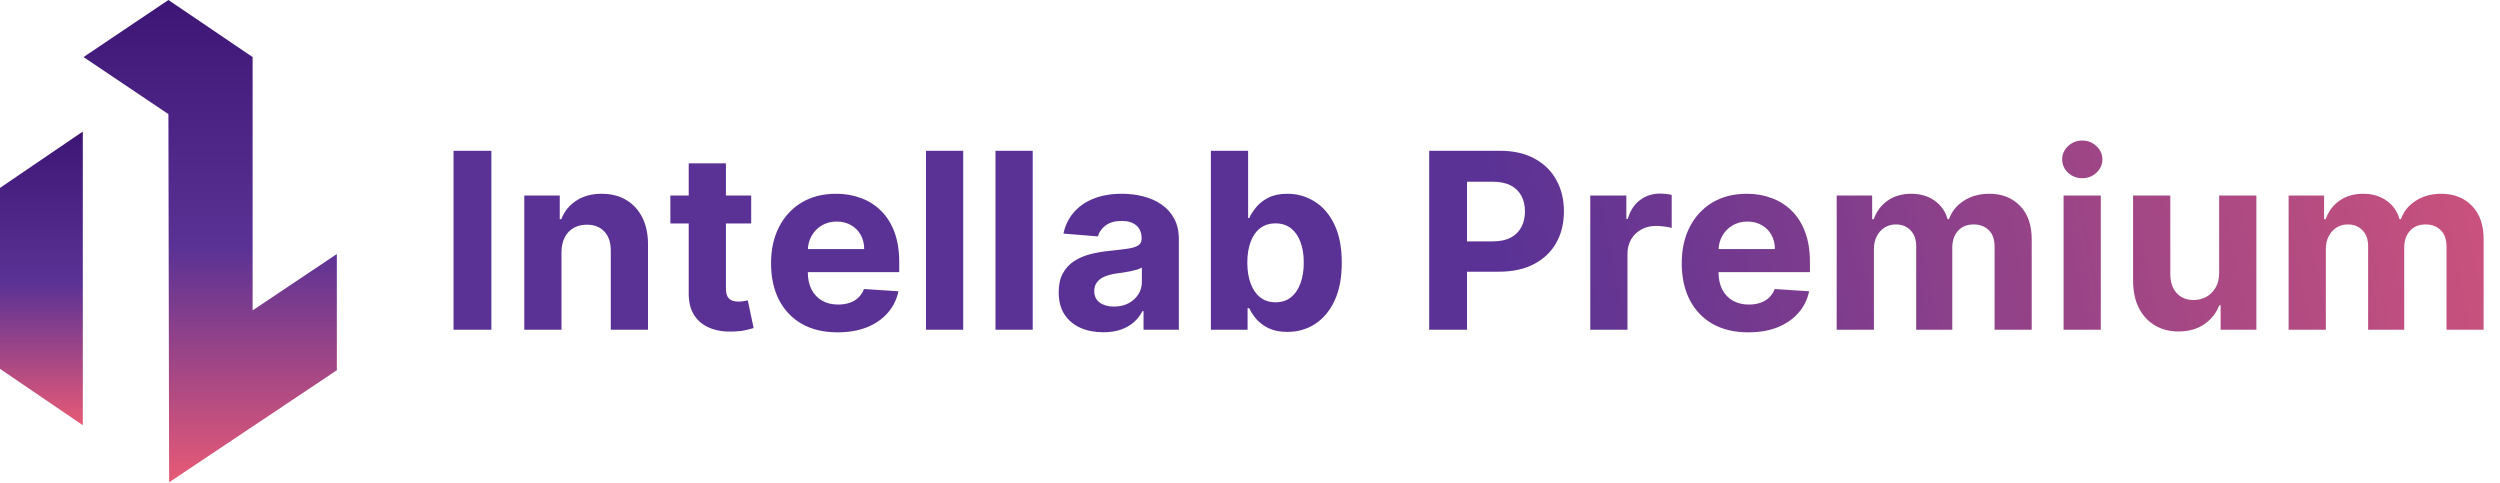
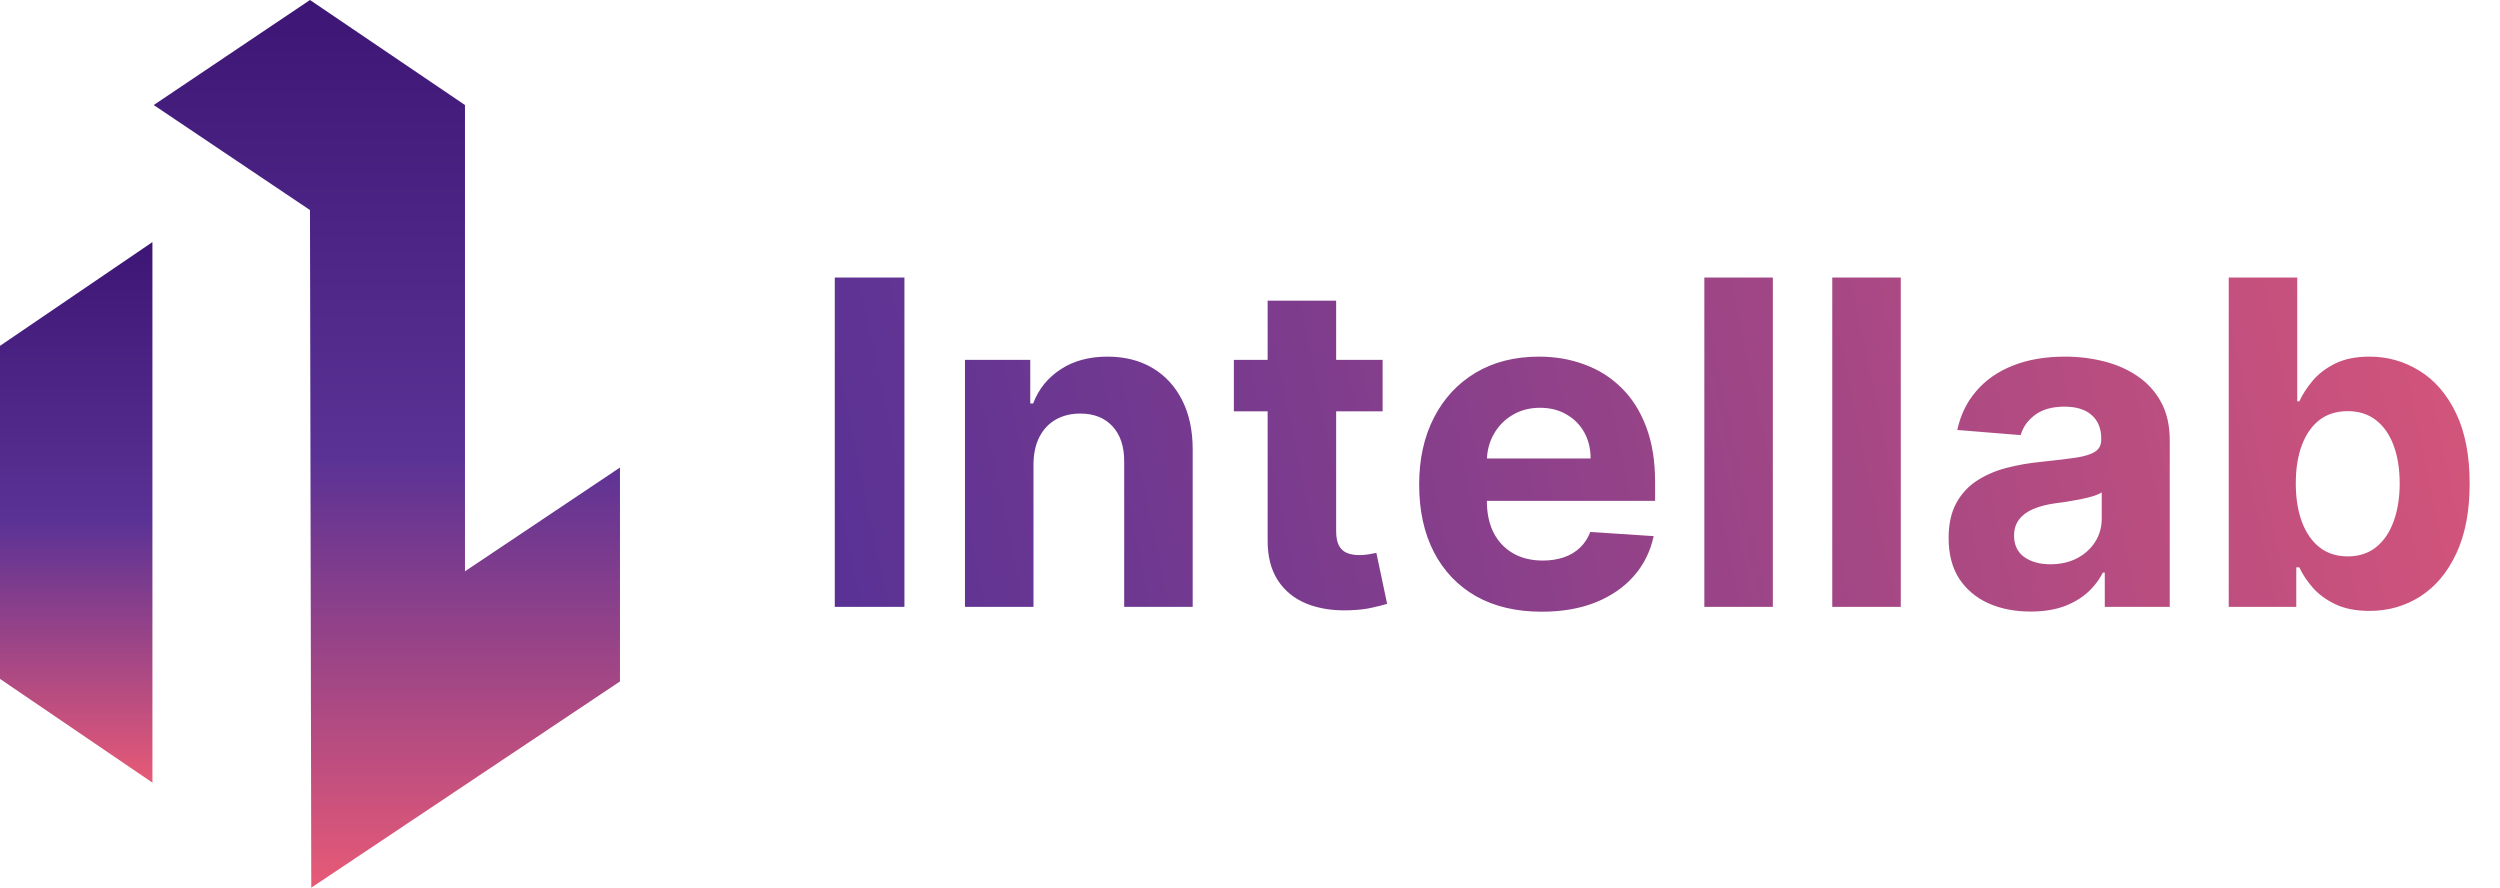
- <svg xmlns="http://www.w3.org/2000/svg" width="508" height="98" viewBox="0 0 508 98" fill="none">
+ <svg xmlns="http://www.w3.org/2000/svg" width="276" height="98" viewBox="0 0 276 98" fill="none">
  <path d="M0 38.182L16.828 26.727V86.404L0 74.949V38.182Z" fill="url(#paint0_linear_2260_4546)" />
  <path d="M34.222 0L16.97 11.596L34.222 23.192L34.364 98L68.445 75.232V51.616L51.333 63.071V11.596L34.222 0Z" fill="url(#paint1_linear_2260_4546)" />
-   <path d="M99.849 30.636V67H92.16V30.636H99.849ZM114.096 51.233V67H106.532V39.727H113.741V44.539H114.061C114.664 42.953 115.676 41.698 117.097 40.775C118.517 39.84 120.24 39.372 122.264 39.372C124.158 39.372 125.809 39.786 127.218 40.615C128.626 41.444 129.721 42.627 130.502 44.166C131.284 45.693 131.674 47.516 131.674 49.635V67H124.11V50.984C124.122 49.315 123.696 48.013 122.832 47.078C121.968 46.131 120.778 45.658 119.263 45.658C118.245 45.658 117.345 45.877 116.564 46.315C115.795 46.753 115.191 47.392 114.753 48.232C114.327 49.061 114.108 50.061 114.096 51.233ZM152.642 39.727V45.409H136.218V39.727H152.642ZM139.947 33.193H147.511V58.619C147.511 59.318 147.617 59.862 147.83 60.253C148.043 60.632 148.339 60.898 148.718 61.052C149.109 61.206 149.558 61.283 150.067 61.283C150.423 61.283 150.778 61.253 151.133 61.194C151.488 61.123 151.76 61.07 151.95 61.034L153.139 66.663C152.76 66.781 152.228 66.917 151.541 67.071C150.855 67.237 150.02 67.337 149.038 67.373C147.215 67.444 145.617 67.201 144.244 66.645C142.882 66.088 141.823 65.224 141.065 64.053C140.308 62.881 139.935 61.401 139.947 59.614V33.193ZM170.205 67.533C167.4 67.533 164.985 66.965 162.961 65.828C160.949 64.68 159.398 63.058 158.309 60.963C157.22 58.856 156.675 56.364 156.675 53.488C156.675 50.682 157.22 48.22 158.309 46.102C159.398 43.983 160.931 42.331 162.908 41.148C164.896 39.964 167.228 39.372 169.903 39.372C171.703 39.372 173.378 39.662 174.928 40.242C176.491 40.81 177.852 41.669 179.012 42.817C180.184 43.965 181.095 45.409 181.746 47.149C182.397 48.877 182.723 50.901 182.723 53.222V55.299H159.694V50.611H175.603C175.603 49.523 175.366 48.558 174.893 47.717C174.419 46.877 173.762 46.22 172.922 45.746C172.093 45.261 171.129 45.019 170.028 45.019C168.879 45.019 167.862 45.285 166.974 45.818C166.098 46.338 165.411 47.043 164.914 47.93C164.417 48.806 164.162 49.783 164.151 50.86V55.317C164.151 56.666 164.399 57.832 164.896 58.815C165.405 59.797 166.121 60.555 167.045 61.087C167.968 61.62 169.063 61.886 170.33 61.886C171.17 61.886 171.939 61.768 172.638 61.531C173.336 61.294 173.934 60.939 174.431 60.466C174.928 59.992 175.307 59.412 175.567 58.726L182.563 59.188C182.208 60.868 181.48 62.336 180.379 63.591C179.29 64.834 177.882 65.805 176.153 66.503C174.437 67.189 172.454 67.533 170.205 67.533ZM195.723 30.636V67H188.159V30.636H195.723ZM209.846 30.636V67H202.282V30.636H209.846ZM224.182 67.515C222.442 67.515 220.891 67.213 219.53 66.609C218.169 65.994 217.092 65.088 216.299 63.893C215.517 62.685 215.127 61.182 215.127 59.383C215.127 57.868 215.405 56.595 215.961 55.565C216.518 54.535 217.275 53.707 218.234 53.08C219.193 52.452 220.282 51.979 221.501 51.659C222.732 51.34 224.022 51.115 225.372 50.984C226.958 50.819 228.236 50.665 229.207 50.523C230.178 50.369 230.882 50.144 231.32 49.848C231.758 49.552 231.977 49.114 231.977 48.534V48.428C231.977 47.303 231.622 46.433 230.912 45.818C230.213 45.202 229.219 44.894 227.929 44.894C226.567 44.894 225.484 45.196 224.679 45.8C223.874 46.392 223.342 47.137 223.081 48.037L216.086 47.469C216.441 45.812 217.139 44.379 218.181 43.172C219.222 41.953 220.566 41.017 222.211 40.367C223.868 39.704 225.786 39.372 227.964 39.372C229.479 39.372 230.929 39.55 232.314 39.905C233.711 40.26 234.948 40.81 236.025 41.556C237.114 42.302 237.972 43.261 238.6 44.432C239.227 45.593 239.541 46.983 239.541 48.605V67H232.368V63.218H232.154C231.717 64.07 231.131 64.822 230.397 65.473C229.663 66.112 228.781 66.615 227.751 66.982C226.721 67.337 225.532 67.515 224.182 67.515ZM226.348 62.295C227.461 62.295 228.444 62.076 229.296 61.638C230.148 61.188 230.817 60.584 231.302 59.827C231.788 59.069 232.03 58.211 232.03 57.252V54.358C231.793 54.512 231.468 54.654 231.054 54.784C230.651 54.903 230.195 55.015 229.686 55.121C229.177 55.216 228.668 55.305 228.159 55.388C227.65 55.459 227.189 55.524 226.775 55.583C225.887 55.713 225.111 55.92 224.449 56.205C223.786 56.489 223.271 56.873 222.904 57.359C222.537 57.832 222.353 58.424 222.353 59.134C222.353 60.164 222.726 60.951 223.472 61.496C224.23 62.028 225.188 62.295 226.348 62.295ZM246.051 67V30.636H253.615V44.308H253.846C254.177 43.574 254.657 42.829 255.284 42.071C255.923 41.302 256.752 40.662 257.77 40.153C258.8 39.633 260.078 39.372 261.605 39.372C263.594 39.372 265.429 39.893 267.109 40.935C268.79 41.965 270.134 43.521 271.14 45.604C272.146 47.676 272.649 50.274 272.649 53.399C272.649 56.441 272.158 59.01 271.175 61.105C270.205 63.188 268.879 64.769 267.198 65.846C265.529 66.911 263.659 67.444 261.587 67.444C260.12 67.444 258.871 67.201 257.841 66.716C256.823 66.231 255.988 65.621 255.337 64.887C254.686 64.141 254.189 63.39 253.846 62.632H253.509V67H246.051ZM253.455 53.364C253.455 54.985 253.68 56.4 254.13 57.607C254.58 58.815 255.231 59.756 256.083 60.43C256.935 61.093 257.971 61.425 259.19 61.425C260.421 61.425 261.463 61.087 262.315 60.413C263.168 59.726 263.813 58.779 264.251 57.572C264.701 56.352 264.925 54.95 264.925 53.364C264.925 51.789 264.706 50.404 264.268 49.209C263.83 48.013 263.185 47.078 262.333 46.403C261.481 45.729 260.433 45.391 259.19 45.391C257.959 45.391 256.918 45.717 256.065 46.368C255.225 47.019 254.58 47.942 254.13 49.138C253.68 50.333 253.455 51.742 253.455 53.364Z" fill="#5A3295" />
-   <path d="M290.411 67V30.636H304.757C307.515 30.636 309.865 31.163 311.806 32.217C313.747 33.258 315.227 34.708 316.245 36.567C317.275 38.413 317.79 40.544 317.79 42.959C317.79 45.374 317.269 47.504 316.227 49.351C315.186 51.197 313.676 52.636 311.7 53.666C309.735 54.695 307.355 55.21 304.562 55.21H295.418V49.049H303.319C304.799 49.049 306.018 48.794 306.977 48.285C307.947 47.765 308.669 47.048 309.143 46.137C309.628 45.214 309.871 44.154 309.871 42.959C309.871 41.751 309.628 40.698 309.143 39.798C308.669 38.887 307.947 38.182 306.977 37.685C306.006 37.176 304.775 36.922 303.283 36.922H298.099V67H290.411ZM323.142 67V39.727H330.475V44.486H330.759C331.256 42.793 332.09 41.515 333.262 40.651C334.434 39.775 335.784 39.337 337.311 39.337C337.689 39.337 338.098 39.36 338.536 39.408C338.974 39.455 339.358 39.52 339.69 39.603V46.315C339.335 46.208 338.843 46.113 338.216 46.031C337.589 45.948 337.015 45.906 336.494 45.906C335.381 45.906 334.387 46.149 333.511 46.634C332.647 47.108 331.96 47.771 331.451 48.623C330.954 49.475 330.705 50.458 330.705 51.57V67H323.142ZM355.26 67.533C352.455 67.533 350.04 66.965 348.016 65.828C346.003 64.68 344.453 63.058 343.364 60.963C342.275 58.856 341.73 56.364 341.73 53.488C341.73 50.682 342.275 48.22 343.364 46.102C344.453 43.983 345.986 42.331 347.962 41.148C349.951 39.964 352.283 39.372 354.958 39.372C356.757 39.372 358.432 39.662 359.983 40.242C361.545 40.81 362.907 41.669 364.067 42.817C365.239 43.965 366.15 45.409 366.801 47.149C367.452 48.877 367.778 50.901 367.778 53.222V55.299H344.749V50.611H360.658C360.658 49.523 360.421 48.558 359.947 47.717C359.474 46.877 358.817 46.22 357.977 45.746C357.148 45.261 356.183 45.019 355.082 45.019C353.934 45.019 352.916 45.285 352.028 45.818C351.152 46.338 350.466 47.043 349.969 47.93C349.472 48.806 349.217 49.783 349.205 50.86V55.317C349.205 56.666 349.454 57.832 349.951 58.815C350.46 59.797 351.176 60.555 352.099 61.087C353.023 61.62 354.118 61.886 355.384 61.886C356.225 61.886 356.994 61.768 357.692 61.531C358.391 61.294 358.989 60.939 359.486 60.466C359.983 59.992 360.362 59.412 360.622 58.726L367.618 59.188C367.263 60.868 366.535 62.336 365.434 63.591C364.345 64.834 362.936 65.805 361.208 66.503C359.492 67.189 357.509 67.533 355.26 67.533ZM373.214 67V39.727H380.423V44.539H380.742C381.31 42.941 382.257 41.68 383.583 40.757C384.909 39.834 386.495 39.372 388.342 39.372C390.212 39.372 391.804 39.84 393.118 40.775C394.432 41.698 395.308 42.953 395.746 44.539H396.03C396.586 42.977 397.592 41.728 399.048 40.793C400.516 39.846 402.25 39.372 404.251 39.372C406.796 39.372 408.861 40.183 410.447 41.805C412.045 43.414 412.844 45.699 412.844 48.658V67H405.298V50.15C405.298 48.635 404.896 47.498 404.091 46.741C403.286 45.983 402.28 45.604 401.072 45.604C399.699 45.604 398.628 46.042 397.859 46.918C397.089 47.782 396.705 48.925 396.705 50.345V67H389.371V49.99C389.371 48.653 388.987 47.587 388.217 46.794C387.46 46.001 386.46 45.604 385.217 45.604C384.376 45.604 383.619 45.818 382.944 46.244C382.281 46.658 381.754 47.244 381.364 48.001C380.973 48.747 380.778 49.623 380.778 50.629V67H373.214ZM419.319 67V39.727H426.883V67H419.319ZM423.119 36.212C421.994 36.212 421.03 35.839 420.225 35.093C419.432 34.336 419.035 33.43 419.035 32.376C419.035 31.335 419.432 30.441 420.225 29.695C421.03 28.938 421.994 28.559 423.119 28.559C424.243 28.559 425.202 28.938 425.995 29.695C426.8 30.441 427.203 31.335 427.203 32.376C427.203 33.43 426.8 34.336 425.995 35.093C425.202 35.839 424.243 36.212 423.119 36.212ZM450.932 55.388V39.727H458.496V67H451.233V62.046H450.949C450.334 63.644 449.31 64.928 447.878 65.899C446.457 66.87 444.723 67.355 442.675 67.355C440.852 67.355 439.248 66.941 437.863 66.112C436.479 65.284 435.395 64.106 434.614 62.579C433.845 61.052 433.454 59.223 433.442 57.092V39.727H441.006V55.743C441.018 57.353 441.45 58.625 442.302 59.56C443.155 60.495 444.297 60.963 445.729 60.963C446.641 60.963 447.493 60.756 448.286 60.342C449.079 59.916 449.718 59.288 450.204 58.459C450.701 57.631 450.943 56.607 450.932 55.388ZM465.046 67V39.727H472.255V44.539H472.574C473.142 42.941 474.089 41.68 475.415 40.757C476.741 39.834 478.327 39.372 480.174 39.372C482.044 39.372 483.636 39.84 484.95 40.775C486.264 41.698 487.14 42.953 487.578 44.539H487.862C488.418 42.977 489.424 41.728 490.88 40.793C492.348 39.846 494.082 39.372 496.083 39.372C498.628 39.372 500.693 40.183 502.279 41.805C503.877 43.414 504.676 45.699 504.676 48.658V67H497.13V50.15C497.13 48.635 496.728 47.498 495.923 46.741C495.118 45.983 494.112 45.604 492.904 45.604C491.531 45.604 490.46 46.042 489.691 46.918C488.921 47.782 488.537 48.925 488.537 50.345V67H481.203V49.99C481.203 48.653 480.819 47.587 480.049 46.794C479.292 46.001 478.292 45.604 477.049 45.604C476.208 45.604 475.451 45.818 474.776 46.244C474.113 46.658 473.586 47.244 473.196 48.001C472.805 48.747 472.61 49.623 472.61 50.629V67H465.046Z" fill="url(#paint2_linear_2260_4546)" />
+   <path d="M99.849 30.636V67H92.16V30.636H99.849ZM114.096 51.233V67H106.532V39.727H113.741V44.539H114.061C114.664 42.953 115.676 41.698 117.097 40.775C118.517 39.84 120.24 39.372 122.264 39.372C124.158 39.372 125.809 39.786 127.218 40.615C128.626 41.444 129.721 42.627 130.502 44.166C131.284 45.693 131.674 47.516 131.674 49.635V67H124.11V50.984C124.122 49.315 123.696 48.013 122.832 47.078C121.968 46.131 120.778 45.658 119.263 45.658C118.245 45.658 117.345 45.877 116.564 46.315C115.795 46.753 115.191 47.392 114.753 48.232C114.327 49.061 114.108 50.061 114.096 51.233ZM152.642 39.727V45.409H136.218V39.727H152.642ZM139.947 33.193H147.511V58.619C147.511 59.318 147.617 59.862 147.83 60.253C148.043 60.632 148.339 60.898 148.718 61.052C149.109 61.206 149.558 61.283 150.067 61.283C150.423 61.283 150.778 61.253 151.133 61.194C151.488 61.123 151.76 61.07 151.95 61.034L153.139 66.663C152.76 66.781 152.228 66.917 151.541 67.071C150.855 67.237 150.02 67.337 149.038 67.373C147.215 67.444 145.617 67.201 144.244 66.645C142.882 66.088 141.823 65.224 141.065 64.053C140.308 62.881 139.935 61.401 139.947 59.614V33.193ZM170.205 67.533C167.4 67.533 164.985 66.965 162.961 65.828C160.949 64.68 159.398 63.058 158.309 60.963C157.22 58.856 156.675 56.364 156.675 53.488C156.675 50.682 157.22 48.22 158.309 46.102C159.398 43.983 160.931 42.331 162.908 41.148C164.896 39.964 167.228 39.372 169.903 39.372C171.703 39.372 173.378 39.662 174.928 40.242C176.491 40.81 177.852 41.669 179.012 42.817C180.184 43.965 181.095 45.409 181.746 47.149C182.397 48.877 182.723 50.901 182.723 53.222V55.299H159.694V50.611H175.603C175.603 49.523 175.366 48.558 174.893 47.717C174.419 46.877 173.762 46.22 172.922 45.746C172.093 45.261 171.129 45.019 170.028 45.019C168.879 45.019 167.862 45.285 166.974 45.818C166.098 46.338 165.411 47.043 164.914 47.93C164.417 48.806 164.162 49.783 164.151 50.86V55.317C164.151 56.666 164.399 57.832 164.896 58.815C165.405 59.797 166.121 60.555 167.045 61.087C167.968 61.62 169.063 61.886 170.33 61.886C171.17 61.886 171.939 61.768 172.638 61.531C173.336 61.294 173.934 60.939 174.431 60.466C174.928 59.992 175.307 59.412 175.567 58.726L182.563 59.188C182.208 60.868 181.48 62.336 180.379 63.591C179.29 64.834 177.882 65.805 176.153 66.503C174.437 67.189 172.454 67.533 170.205 67.533ZM195.723 30.636V67H188.159V30.636H195.723ZM209.846 30.636V67H202.282V30.636H209.846ZM224.182 67.515C222.442 67.515 220.891 67.213 219.53 66.609C218.169 65.994 217.092 65.088 216.299 63.893C215.517 62.685 215.127 61.182 215.127 59.383C215.127 57.868 215.405 56.595 215.961 55.565C216.518 54.535 217.275 53.707 218.234 53.08C219.193 52.452 220.282 51.979 221.501 51.659C222.732 51.34 224.022 51.115 225.372 50.984C226.958 50.819 228.236 50.665 229.207 50.523C230.178 50.369 230.882 50.144 231.32 49.848C231.758 49.552 231.977 49.114 231.977 48.534V48.428C231.977 47.303 231.622 46.433 230.912 45.818C230.213 45.202 229.219 44.894 227.929 44.894C226.567 44.894 225.484 45.196 224.679 45.8C223.874 46.392 223.342 47.137 223.081 48.037L216.086 47.469C216.441 45.812 217.139 44.379 218.181 43.172C219.222 41.953 220.566 41.017 222.211 40.367C223.868 39.704 225.786 39.372 227.964 39.372C229.479 39.372 230.929 39.55 232.314 39.905C233.711 40.26 234.948 40.81 236.025 41.556C237.114 42.302 237.972 43.261 238.6 44.432C239.227 45.593 239.541 46.983 239.541 48.605V67H232.368V63.218H232.154C231.717 64.07 231.131 64.822 230.397 65.473C229.663 66.112 228.781 66.615 227.751 66.982C226.721 67.337 225.532 67.515 224.182 67.515ZM226.348 62.295C227.461 62.295 228.444 62.076 229.296 61.638C230.148 61.188 230.817 60.584 231.302 59.827C231.788 59.069 232.03 58.211 232.03 57.252V54.358C231.793 54.512 231.468 54.654 231.054 54.784C230.651 54.903 230.195 55.015 229.686 55.121C229.177 55.216 228.668 55.305 228.159 55.388C227.65 55.459 227.189 55.524 226.775 55.583C225.887 55.713 225.111 55.92 224.449 56.205C223.786 56.489 223.271 56.873 222.904 57.359C222.537 57.832 222.353 58.424 222.353 59.134C222.353 60.164 222.726 60.951 223.472 61.496C224.23 62.028 225.188 62.295 226.348 62.295ZM246.051 67V30.636H253.615V44.308H253.846C254.177 43.574 254.657 42.829 255.284 42.071C255.923 41.302 256.752 40.662 257.77 40.153C258.8 39.633 260.078 39.372 261.605 39.372C263.594 39.372 265.429 39.893 267.109 40.935C268.79 41.965 270.134 43.521 271.14 45.604C272.146 47.676 272.649 50.274 272.649 53.399C272.649 56.441 272.158 59.01 271.175 61.105C270.205 63.188 268.879 64.769 267.198 65.846C265.529 66.911 263.659 67.444 261.587 67.444C260.12 67.444 258.871 67.201 257.841 66.716C256.823 66.231 255.988 65.621 255.337 64.887C254.686 64.141 254.189 63.39 253.846 62.632H253.509V67H246.051ZM253.455 53.364C253.455 54.985 253.68 56.4 254.13 57.607C254.58 58.815 255.231 59.756 256.083 60.43C256.935 61.093 257.971 61.425 259.19 61.425C260.421 61.425 261.463 61.087 262.315 60.413C263.168 59.726 263.813 58.779 264.251 57.572C264.701 56.352 264.925 54.95 264.925 53.364C264.925 51.789 264.706 50.404 264.268 49.209C263.83 48.013 263.185 47.078 262.333 46.403C261.481 45.729 260.433 45.391 259.19 45.391C257.959 45.391 256.918 45.717 256.065 46.368C255.225 47.019 254.58 47.942 254.13 49.138C253.68 50.333 253.455 51.742 253.455 53.364Z" fill="url(#paint2_linear_2260_4546)" />
  <defs>
    <linearGradient id="paint0_linear_2260_4546" x1="8.414" y1="26.727" x2="8.414" y2="86.404" gradientUnits="userSpaceOnUse">
      <stop stop-color="#3D1675" />
      <stop offset="0.515" stop-color="#5A3295" />
      <stop offset="1" stop-color="#E75A76" />
    </linearGradient>
    <linearGradient id="paint1_linear_2260_4546" x1="42.707" y1="0" x2="42.707" y2="98" gradientUnits="userSpaceOnUse">
      <stop stop-color="#3D1675" />
      <stop offset="0.515" stop-color="#5A3295" />
      <stop offset="1" stop-color="#E75A76" />
    </linearGradient>
-     <linearGradient id="paint2_linear_2260_4546" x1="308.5" y1="67" x2="552.5" y2="18" gradientUnits="userSpaceOnUse">
+     <linearGradient id="paint2_linear_2260_4546" x1="95.5" y1="72.5" x2="300.5" y2="30" gradientUnits="userSpaceOnUse">
      <stop stop-color="#5A3295" />
      <stop offset="1" stop-color="#E75A76" />
    </linearGradient>
  </defs>
</svg>
